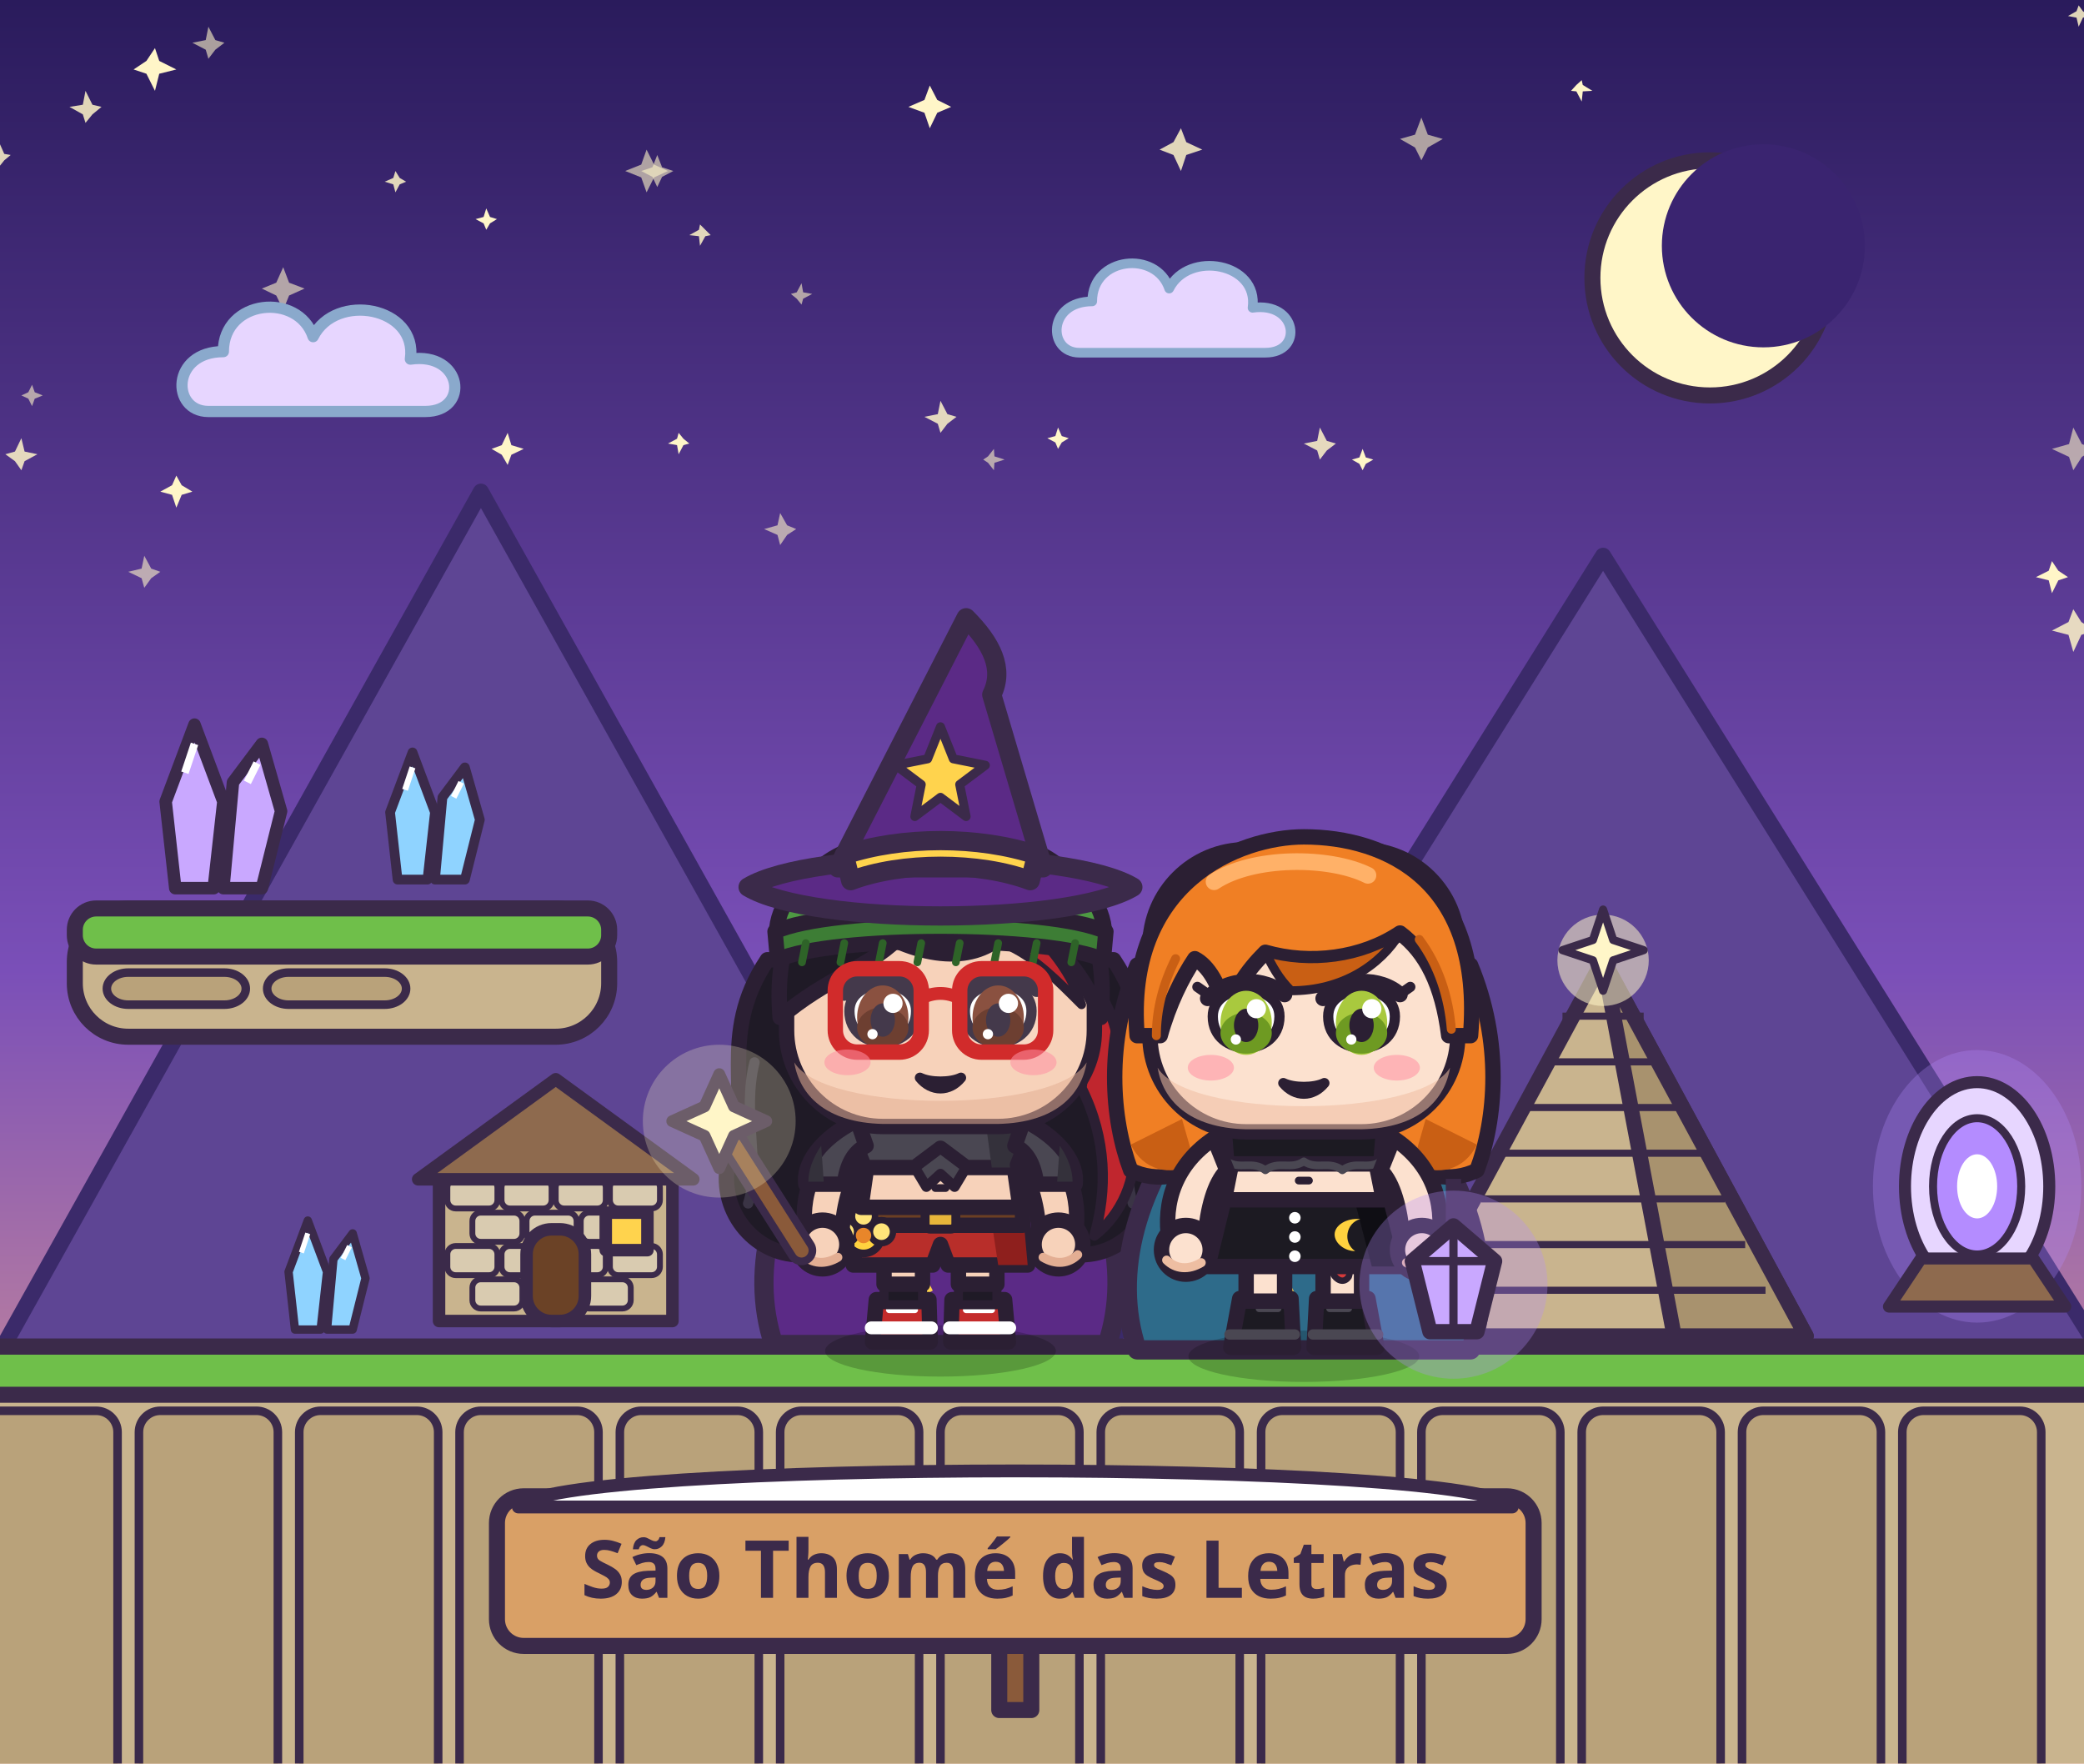
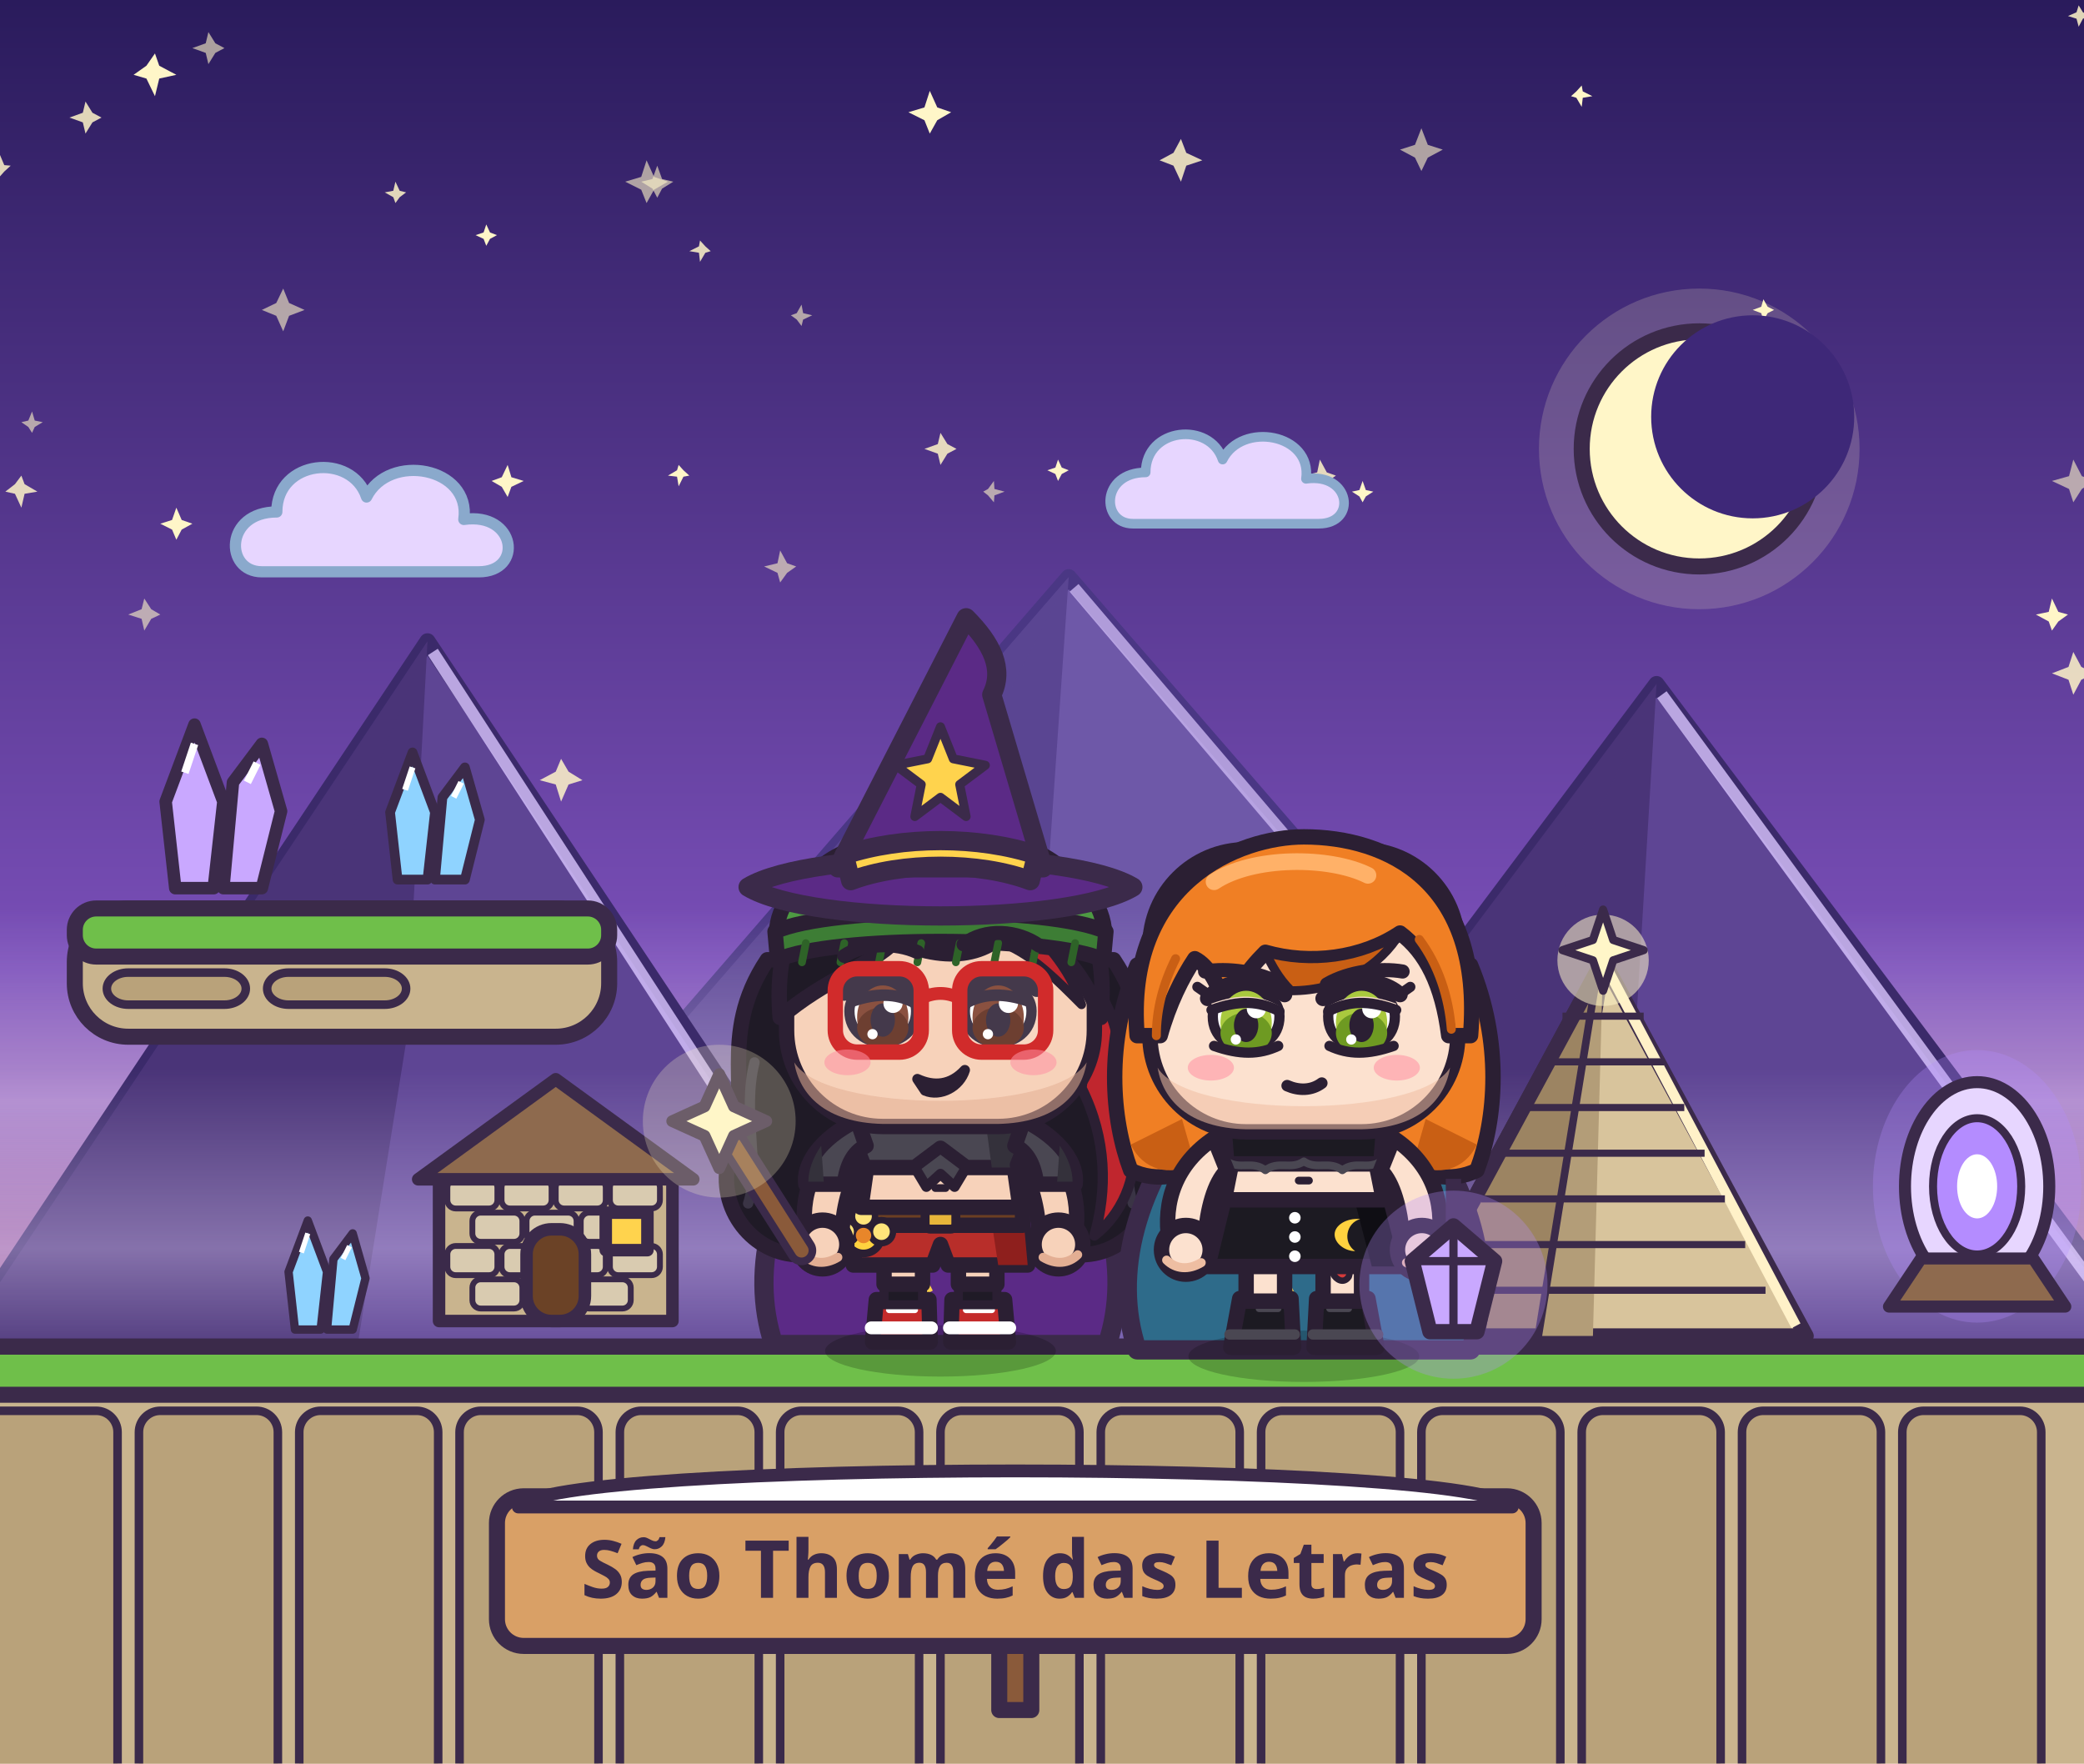
<svg xmlns="http://www.w3.org/2000/svg" viewBox="0 0 390 330" width="100%" height="100%" preserveAspectRatio="xMidYMax slice">
  <defs>
    <linearGradient id="ceust" x1="0" y1="0" x2="0" y2="1">
      <stop offset="0" stop-color="#2A1B5C" />
      <stop offset=".55" stop-color="#7A4FB8" />
      <stop offset="1" stop-color="#F2A98A" />
    </linearGradient>
+     <linearGradient id="nevoa" x1="0" y1="0" x2="0" y2="1">
+       <stop offset="0" stop-color="#E7D6FF" stop-opacity="0" />
+       <stop offset=".6" stop-color="#E7D6FF" stop-opacity=".38" />
+       <stop offset="1" stop-color="#E7D6FF" stop-opacity="0" />
+     </linearGradient>
  </defs>
  <rect width="390" height="330" fill="url(#ceust)" />
-   <path d="M176 75 L177.3 77.5 L179 78 L177.3 79.3 L176 81 L175.5 79.3 L173 78 L175.5 77.5 Z" fill="#FFF6C8" opacity="0.85" />
-   <path d="M198 80 L198.7 81.6 L200 82 L198.7 82.8 L198 84 L197.5 82.8 L196 82 L197.5 81.6 Z" fill="#FFF6C8" opacity="1" />
-   <path d="M186 84 L186.1 85.4 L188 86 L186.1 86.6 L186 88 L184.9 86.6 L184 86 L184.9 85.4 Z" fill="#FFF6C8" opacity="0.6" />
-   <path d="M174 16 L175.4 18.7 L178 20 L175.4 21.1 L174 24 L173.0 21.1 L170 20 L173.0 18.7 Z" fill="#FFF6C8" opacity="1" />
-   <path d="M247 80 L248.3 82.5 L250 83 L248.3 84.3 L247 86 L246.5 84.3 L244 83 L246.5 82.5 Z" fill="#FFF6C8" opacity="0.85" />
-   <path d="M255 84 L255.6 85.6 L257 86 L255.6 86.8 L255 88 L254.4 86.8 L253 86 L254.4 85.6 Z" fill="#FFF6C8" opacity="1" />
-   <path d="M6 72 L6.5 73.4 L8 74 L6.5 74.6 L6 76 L5.3 74.6 L4 74 L5.3 73.4 Z" fill="#FFF6C8" opacity="0.6" />
-   <path d="M74 32 L74.8 33.3 L76 34 L74.8 34.5 L74 36 L73.6 34.5 L72 34 L73.6 33.3 Z" fill="#FFF6C8" opacity="0.85" />
-   <path d="M127 81 L127.9 82.1 L129 83 L127.9 83.3 L127 85 L126.7 83.3 L125 83 L126.7 82.1 Z" fill="#FFF6C8" opacity="1" />
-   <path d="M91 39 L91.7 40.6 L93 41 L91.7 41.8 L91 43 L90.5 41.8 L89 41 L90.5 40.6 Z" fill="#FFF6C8" opacity="1" />
-   <path d="M33 89 L34.0 90.8 L36 92 L34.0 92.6 L33 95 L32.2 92.6 L30 92 L32.2 90.8 Z" fill="#FFF6C8" opacity="1" />
-   <path d="M388 114 L389.5 116.4 L392 118 L389.5 118.8 L388 122 L387.1 118.8 L384 118 L387.1 116.4 Z" fill="#FFF6C8" opacity="0.85" />
-   <path d="M123 29 L123.9 31.3 L126 32 L123.9 33.1 L123 35 L122.1 33.1 L120 32 L122.1 31.3 Z" fill="#FFF6C8" opacity="0.6" />
-   <path d="M27 104 L28.3 106.4 L30 107 L28.3 108.2 L27 110 L26.5 108.2 L24 107 L26.5 106.4 Z" fill="#FFF6C8" opacity="0.6" />
-   <path d="M330 52 L330.8 53.5 L332 54 L330.8 54.7 L330 56 L329.6 54.7 L328 54 L329.6 53.5 Z" fill="#FFF6C8" opacity="1" />
-   <path d="M0 27 L0.8 28.8 L2 29 L0.8 30.0 L0 31 L-0.4 30.0 L-2 29 L-0.4 28.8 Z" fill="#FFF6C8" opacity="0.85" />
-   <path d="M146 96 L147.3 98.3 L149 99 L147.3 100.1 L146 102 L145.5 100.1 L143 99 L145.5 98.3 Z" fill="#FFF6C8" opacity="0.6" />
-   <path d="M221 24 L222.0 26.6 L225 28 L222.0 29.0 L221 32 L219.6 29.0 L217 28 L219.6 26.6 Z" fill="#FFF6C8" opacity="0.85" />
-   <path d="M131 42 L132.0 43.0 L133 44 L132.0 44.2 L131 46 L130.8 44.2 L129 44 L130.8 43.0 Z" fill="#FFF6C8" opacity="0.85" />
-   <path d="M296 15 L296.2 15.9 L298 17 L296.2 17.1 L296 19 L295.0 17.1 L294 17 L295.0 15.9 Z" fill="#FFF6C8" opacity="1" />
-   <path d="M39 5 L40.3 7.5 L42 8 L40.3 9.3 L39 11 L38.5 9.3 L36 8 L38.5 7.5 Z" fill="#FFF6C8" opacity="0.6" />
-   <path d="M266 22 L267.2 25.2 L270 26 L267.2 27.6 L266 30 L264.8 27.6 L262 26 L264.8 25.2 Z" fill="#FFF6C8" opacity="0.6" />
-   <path d="M384 105 L385.2 106.8 L387 108 L385.2 108.6 L384 111 L383.4 108.6 L381 108 L383.4 106.8 Z" fill="#FFF6C8" opacity="1" />
-   <path d="M150 53 L150.3 54.7 L152 55 L150.3 55.9 L150 57 L149.1 55.9 L148 55 L149.1 54.7 Z" fill="#FFF6C8" opacity="0.6" />
-   <path d="M105 132 L106.4 134.7 L109 136 L106.4 137.1 L105 140 L104.0 137.1 L101 136 L104.0 134.7 Z" fill="#FFF6C8" opacity="0.85" />
-   <path d="M389 1 L389.8 2.1 L391 3 L389.8 3.3 L389 5 L388.6 3.3 L387 3 L388.6 2.1 Z" fill="#FFF6C8" opacity="0.85" />
-   <path d="M388 80 L389.6 83.1 L392 84 L389.6 85.5 L388 88 L387.2 85.5 L384 84 L387.2 83.1 Z" fill="#FFF6C8" opacity="0.6" />
-   <path d="M16 17 L17.3 19.6 L19 20 L17.3 21.4 L16 23 L15.5 21.4 L13 20 L15.5 19.6 Z" fill="#FFF6C8" opacity="0.85" />
-   <path d="M4 82 L4.6 84.5 L7 85 L4.6 86.3 L4 88 L2.8 86.3 L1 85 L2.8 84.5 Z" fill="#FFF6C8" opacity="0.85" />
-   <path d="M29 9 L29.8 11.4 L33 13 L29.8 13.8 L29 17 L27.4 13.8 L25 13 L27.4 11.4 Z" fill="#FFF6C8" opacity="1" />
-   <path d="M95 81 L95.7 83.3 L98 84 L95.7 85.1 L95 87 L93.9 85.1 L92 84 L93.9 83.3 Z" fill="#FFF6C8" opacity="1" />
-   <path d="M177 131 L177.7 133.4 L180 134 L177.7 135.2 L177 137 L175.9 135.2 L174 134 L175.9 133.4 Z" fill="#FFF6C8" opacity="1" />
-   <path d="M53 50 L54.1 52.9 L57 54 L54.1 55.3 L53 58 L51.7 55.3 L49 54 L51.7 52.9 Z" fill="#FFF6C8" opacity="0.6" />
-   <path d="M121 28 L122.4 30.8 L125 32 L122.4 33.2 L121 36 L120.0 33.2 L117 32 L120.0 30.8 Z" fill="#FFF6C8" opacity="0.6" />
-   <circle cx="320" cy="52" r="22" fill="#FFF6C8" stroke="#3b2a4a" stroke-width="3" />
-   <circle cx="330" cy="46" r="19" fill="#3A2470" stroke="none" />
-   <path d="M-5.0 262 L90 92 L185.0 262 Z" fill="#5E4594" stroke="#3B2A6A" stroke-width="3" stroke-linejoin="round" />
-   <path d="M200.0 264 L300 104 L400.0 264 Z" fill="#5E4594" stroke="#3B2A6A" stroke-width="3" stroke-linejoin="round" />
-   <path transform="translate(60 70) scale(0.7)" d="M-30 10 C-40 10 -40 -6 -26 -6 C-26 -20 -6 -22 -2 -10 C4 -22 26 -18 24 -4 C38 -6 40 10 28 10 Z" fill="#E7D6FF" stroke="#8aa9cc" stroke-width="3" stroke-linejoin="round" />
-   <path transform="translate(220 60) scale(0.6)" d="M-30 10 C-40 10 -40 -6 -26 -6 C-26 -20 -6 -22 -2 -10 C4 -22 26 -18 24 -4 C38 -6 40 10 28 10 Z" fill="#E7D6FF" stroke="#8aa9cc" stroke-width="3" stroke-linejoin="round" />
+   <path d="M176 81 L177.3 83.1 L179 84 L177.3 84.9 L176 87 L175.5 84.9 L173 84 L175.5 83.1 Z" fill="#FFF6C8" opacity="0.85" />
+   <path d="M198 86 L198.7 87.5 L200 88 L198.7 88.7 L198 90 L197.5 88.7 L196 88 L197.5 87.5 Z" fill="#FFF6C8" opacity="1" />
+   <path d="M186 90 L186.1 91.5 L188 92 L186.1 92.7 L186 94 L184.9 92.7 L184 92 L184.9 91.5 Z" fill="#FFF6C8" opacity="0.6" />
+   <path d="M174 17 L175.4 20.1 L178 21 L175.4 22.5 L174 25 L173.0 22.5 L170 21 L173.0 20.1 Z" fill="#FFF6C8" opacity="1" />
+   <path d="M247 86 L248.3 88.4 L250 89 L248.3 90.2 L247 92 L246.5 90.2 L244 89 L246.5 88.4 Z" fill="#FFF6C8" opacity="0.85" />
+   <path d="M255 90 L255.6 91.7 L257 92 L255.6 92.9 L255 94 L254.4 92.9 L253 92 L254.4 91.7 Z" fill="#FFF6C8" opacity="1" />
+   <path d="M6 77 L6.5 78.7 L8 79 L6.5 79.9 L6 81 L5.3 79.9 L4 79 L5.3 78.7 Z" fill="#FFF6C8" opacity="0.6" />
+   <path d="M74 34 L74.8 35.7 L76 36 L74.8 36.9 L74 38 L73.6 36.9 L72 36 L73.6 35.7 Z" fill="#FFF6C8" opacity="0.85" />
+   <path d="M127 87 L127.9 88.0 L129 89 L127.9 89.2 L127 91 L126.7 89.2 L125 89 L126.7 88.0 Z" fill="#FFF6C8" opacity="1" />
+   <path d="M91 42 L91.7 43.5 L93 44 L91.7 44.7 L91 46 L90.5 44.7 L89 44 L90.5 43.5 Z" fill="#FFF6C8" opacity="1" />
+   <path d="M33 95 L34.0 97.3 L36 98 L34.0 99.1 L33 101 L32.2 99.1 L30 98 L32.2 97.3 Z" fill="#FFF6C8" opacity="1" />
+   <path d="M388 122 L389.5 124.8 L392 126 L389.5 127.2 L388 130 L387.1 127.2 L384 126 L387.1 124.8 Z" fill="#FFF6C8" opacity="0.85" />
+   <path d="M123 31 L123.9 33.5 L126 34 L123.9 35.3 L123 37 L122.1 35.3 L120 34 L122.1 33.5 Z" fill="#FFF6C8" opacity="0.6" />
+   <path d="M27 112 L28.3 114.0 L30 115 L28.3 115.8 L27 118 L26.5 115.8 L24 115 L26.5 114.0 Z" fill="#FFF6C8" opacity="0.6" />
+   <path d="M330 56 L330.8 57.4 L332 58 L330.8 58.6 L330 60 L329.6 58.6 L328 58 L329.6 57.4 Z" fill="#FFF6C8" opacity="1" />
+   <path d="M0 29 L0.8 30.9 L2 31 L0.8 32.1 L0 33 L-0.4 32.1 L-2 31 L-0.4 30.9 Z" fill="#FFF6C8" opacity="0.85" />
+   <path d="M146 103 L147.3 105.4 L149 106 L147.3 107.2 L146 109 L145.5 107.2 L143 106 L145.5 105.4 Z" fill="#FFF6C8" opacity="0.6" />
+   <path d="M221 26 L222.0 28.6 L225 30 L222.0 31.0 L221 34 L219.6 31.0 L217 30 L219.6 28.6 Z" fill="#FFF6C8" opacity="0.85" />
+   <path d="M131 45 L132.0 46.1 L133 47 L132.0 47.3 L131 49 L130.8 47.3 L129 47 L130.8 46.1 Z" fill="#FFF6C8" opacity="0.85" />
+   <path d="M296 16 L296.2 17.1 L298 18 L296.2 18.3 L296 20 L295.0 18.3 L294 18 L295.0 17.1 Z" fill="#FFF6C8" opacity="1" />
+   <path d="M39 6 L40.3 8.1 L42 9 L40.3 9.9 L39 12 L38.5 9.9 L36 9 L38.5 8.1 Z" fill="#FFF6C8" opacity="0.6" />
+   <path d="M266 24 L267.2 27.1 L270 28 L267.2 29.5 L266 32 L264.8 29.5 L262 28 L264.8 27.1 Z" fill="#FFF6C8" opacity="0.6" />
+   <path d="M384 112 L385.2 114.5 L387 115 L385.2 116.3 L384 118 L383.4 116.3 L381 115 L383.4 114.5 Z" fill="#FFF6C8" opacity="1" />
+   <path d="M150 57 L150.3 58.6 L152 59 L150.3 59.8 L150 61 L149.1 59.8 L148 59 L149.1 58.6 Z" fill="#FFF6C8" opacity="0.6" />
+   <path d="M105 142 L106.4 144.4 L109 146 L106.4 146.8 L105 150 L104.0 146.8 L101 146 L104.0 144.4 Z" fill="#FFF6C8" opacity="0.85" />
+   <path d="M389 1 L389.8 2.3 L391 3 L389.8 3.5 L389 5 L388.6 3.5 L387 3 L388.6 2.3 Z" fill="#FFF6C8" opacity="0.85" />
+   <path d="M388 86 L389.6 89.1 L392 90 L389.6 91.5 L388 94 L387.2 91.5 L384 90 L387.2 89.1 Z" fill="#FFF6C8" opacity="0.6" />
+   <path d="M16 19 L17.3 21.1 L19 22 L17.3 22.9 L16 25 L15.5 22.9 L13 22 L15.5 21.1 Z" fill="#FFF6C8" opacity="0.85" />
+   <path d="M4 89 L4.6 90.6 L7 92 L4.6 92.4 L4 95 L2.8 92.4 L1 92 L2.8 90.6 Z" fill="#FFF6C8" opacity="0.85" />
+   <path d="M29 10 L29.8 12.3 L33 14 L29.8 14.7 L29 18 L27.4 14.7 L25 14 L27.4 12.3 Z" fill="#FFF6C8" opacity="1" />
+   <path d="M95 87 L95.7 89.3 L98 90 L95.7 91.1 L95 93 L93.9 91.1 L92 90 L93.9 89.3 Z" fill="#FFF6C8" opacity="1" />
+   <path d="M177 141 L177.7 143.0 L180 144 L177.7 144.8 L177 147 L175.9 144.8 L174 144 L175.9 143.0 Z" fill="#FFF6C8" opacity="1" />
+   <path d="M53 54 L54.1 56.7 L57 58 L54.1 59.1 L53 62 L51.7 59.1 L49 58 L51.7 56.7 Z" fill="#FFF6C8" opacity="0.6" />
+   <path d="M121 30 L122.4 33.1 L125 34 L122.4 35.5 L121 38 L120.0 35.5 L117 34 L120.0 33.1 Z" fill="#FFF6C8" opacity="0.6" />
+   <circle cx="318" cy="84" r="30" fill="#FFF6C8" opacity=".18" stroke="none" />
+   <circle cx="318" cy="84" r="22" fill="#FFF6C8" stroke="#3b2a4a" stroke-width="3" />
+   <circle cx="328" cy="78" r="19" fill="#3E2878" stroke="none" />
+   <path d="M70.0 258 L200 108 L330.0 258 Z" fill="#6E58A8" stroke="#4A3784" stroke-width="3" stroke-linejoin="round" />
+   <path d="M200 108 L70.0 258 L179.2 258 L194.8 183.0 Z" fill="#5A4592" stroke="none" />
+   <path d="M200 108 L70.0 258 L122.0 258 Z" fill="#5A4592" stroke="none" opacity=".6" />
+   <path d="M201 110 L327.0 258" fill="none" stroke="#C9B5F0" stroke-width="2.2" opacity=".8" />
+   <rect x="0" y="170" width="390" height="60" fill="url(#nevoa)" />
+   <path d="M-20.0 270 L80 120 L180.0 270 Z" fill="#5E4594" stroke="#3B2A6A" stroke-width="3" stroke-linejoin="round" />
+   <path d="M80 120 L-20.0 270 L64.0 270 L76.0 195.0 Z" fill="#4A3478" stroke="none" />
+   <path d="M80 120 L-20.0 270 L20.0 270 Z" fill="#4A3478" stroke="none" opacity=".6" />
+   <path d="M81 122 L177.0 270" fill="none" stroke="#D9C6FF" stroke-width="2.2" opacity=".8" />
+   <path d="M205.0 268 L310 128 L415.0 268 Z" fill="#5E4594" stroke="#3B2A6A" stroke-width="3" stroke-linejoin="round" />
+   <path d="M310 128 L205.0 268 L293.2 268 L305.8 198.0 Z" fill="#4A3478" stroke="none" />
+   <path d="M310 128 L205.0 268 L247.0 268 Z" fill="#4A3478" stroke="none" opacity=".6" />
+   <path d="M311 130 L412.0 268" fill="none" stroke="#D9C6FF" stroke-width="2.2" opacity=".8" />
+   <path transform="translate(70 100) scale(0.7)" d="M-30 10 C-40 10 -40 -6 -26 -6 C-26 -20 -6 -22 -2 -10 C4 -22 26 -18 24 -4 C38 -6 40 10 28 10 Z" fill="#E7D6FF" stroke="#8aa9cc" stroke-width="3" stroke-linejoin="round" />
+   <path transform="translate(230 92) scale(0.6)" d="M-30 10 C-40 10 -40 -6 -26 -6 C-26 -20 -6 -22 -2 -10 C4 -22 26 -18 24 -4 C38 -6 40 10 28 10 Z" fill="#E7D6FF" stroke="#8aa9cc" stroke-width="3" stroke-linejoin="round" />
+   <rect x="0" y="200" width="390" height="56" fill="url(#nevoa)" />
  <rect x="-10" y="252" width="410" height="90" rx="10" fill="#C9B48E" stroke="#3b2a4a" stroke-width="3" />
  <rect x="-4" y="264" width="26" height="72" rx="4" fill="#B9A27A" stroke="#3b2a4a" stroke-width="1.6" />
  <rect x="26" y="264" width="26" height="72" rx="4" fill="#B9A27A" stroke="#3b2a4a" stroke-width="1.6" />
  <rect x="56" y="264" width="26" height="72" rx="4" fill="#B9A27A" stroke="#3b2a4a" stroke-width="1.6" />
  <rect x="86" y="264" width="26" height="72" rx="4" fill="#B9A27A" stroke="#3b2a4a" stroke-width="1.6" />
  <rect x="116" y="264" width="26" height="72" rx="4" fill="#B9A27A" stroke="#3b2a4a" stroke-width="1.6" />
  <rect x="146" y="264" width="26" height="72" rx="4" fill="#B9A27A" stroke="#3b2a4a" stroke-width="1.6" />
  <rect x="176" y="264" width="26" height="72" rx="4" fill="#B9A27A" stroke="#3b2a4a" stroke-width="1.6" />
  <rect x="206" y="264" width="26" height="72" rx="4" fill="#B9A27A" stroke="#3b2a4a" stroke-width="1.6" />
  <rect x="236" y="264" width="26" height="72" rx="4" fill="#B9A27A" stroke="#3b2a4a" stroke-width="1.6" />
  <rect x="266" y="264" width="26" height="72" rx="4" fill="#B9A27A" stroke="#3b2a4a" stroke-width="1.6" />
  <rect x="296" y="264" width="26" height="72" rx="4" fill="#B9A27A" stroke="#3b2a4a" stroke-width="1.6" />
  <rect x="326" y="264" width="26" height="72" rx="4" fill="#B9A27A" stroke="#3b2a4a" stroke-width="1.6" />
  <rect x="356" y="264" width="26" height="72" rx="4" fill="#B9A27A" stroke="#3b2a4a" stroke-width="1.6" />
  <rect x="-10" y="252" width="410" height="9" rx="4" fill="#6FBF4A" stroke="#3b2a4a" stroke-width="3" />
  <rect x="14" y="170" width="100" height="24" rx="10" fill="#C9B48E" stroke="#3b2a4a" stroke-width="3" />
  <rect x="20" y="182" width="26" height="6" rx="4" fill="#B9A27A" stroke="#3b2a4a" stroke-width="1.6" />
  <rect x="50" y="182" width="26" height="6" rx="4" fill="#B9A27A" stroke="#3b2a4a" stroke-width="1.6" />
  <rect x="14" y="170" width="100" height="9" rx="4" fill="#6FBF4A" stroke="#3b2a4a" stroke-width="3" />
  <g transform="translate(40 150) scale(0.9)" stroke="#3b2a4a" stroke-width="2.6" stroke-linejoin="round">
    <path d="M-8 18 L-10 0 L-4 -16 L2 0 L0 18 Z" fill="#C9A8FF" />
    <path d="M2 18 L4 -4 L10 -12 L14 2 L10 18 Z" fill="#C9A8FF" />
    <path d="M-6 -6 L-4 -12 M7 -4 L9 -8" stroke="#fff" stroke-width="1.6" />
  </g>
  <g transform="translate(80 152) scale(0.7)" stroke="#3b2a4a" stroke-width="2.6" stroke-linejoin="round">
    <path d="M-8 18 L-10 0 L-4 -16 L2 0 L0 18 Z" fill="#8FD3FF" />
    <path d="M2 18 L4 -4 L10 -12 L14 2 L10 18 Z" fill="#8FD3FF" />
    <path d="M-6 -6 L-4 -12 M7 -4 L9 -8" stroke="#fff" stroke-width="1.6" />
  </g>
  <g transform="translate(300 212) scale(0.95)" stroke="#3b2a4a" stroke-width="3" stroke-linejoin="round">
-     <path d="M-40 40 L0 -34 L40 40 Z" fill="#C9B48E" />
-     <path d="M0 -34 L40 40 L14 40 Z" fill="#A8926E" />
+     <path d="M-40 40 L0 -34 L40 40 Z" fill="#D8C49C" />
+     <path d="M0 -34 L-40 40 L-12 40 Z" fill="#9C8462" />
+     <path d="M0 -34 L-12 40 L-2 40 Z" fill="#B39D78" stroke="none" />
+     <path d="M1 -32 L38 38" fill="none" stroke="#FFF1C8" stroke-width="2" />
    <path d="M-32 31 L32 31" fill="none" stroke-width="1.4" />
    <path d="M-28 22 L28 22" fill="none" stroke-width="1.4" />
    <path d="M-24 13 L24 13" fill="none" stroke-width="1.4" />
    <path d="M-20 4 L20 4" fill="none" stroke-width="1.4" />
    <path d="M-16 -5 L16 -5" fill="none" stroke-width="1.4" />
    <path d="M-12 -14 L12 -14" fill="none" stroke-width="1.4" />
    <path d="M-8 -23 L8 -23" fill="none" stroke-width="1.4" />
    <circle cx="0" cy="-34" r="9" fill="#FFF6C8" opacity=".55" stroke="none" />
    <path d="M0 -44 L2 -38 L8 -36 L2 -34 L0 -28 L-2 -34 L-8 -36 L-2 -38 Z" fill="#FFF6C8" stroke-width="1.6" />
  </g>
  <g transform="translate(104 216) scale(0.78)" stroke="#3b2a4a" stroke-width="3" stroke-linejoin="round">
    <rect x="-28" y="4" width="56" height="36" fill="#C9B48E" />
    <rect x="-26" y="6" width="12" height="7" rx="2" fill="#D9CBB0" stroke-width="1.4" />
    <rect x="-13" y="6" width="12" height="7" rx="2" fill="#D9CBB0" stroke-width="1.4" />
    <rect x="0" y="6" width="12" height="7" rx="2" fill="#D9CBB0" stroke-width="1.4" />
    <rect x="13" y="6" width="12" height="7" rx="2" fill="#D9CBB0" stroke-width="1.4" />
    <rect x="-20" y="14" width="12" height="7" rx="2" fill="#D9CBB0" stroke-width="1.4" />
    <rect x="-7" y="14" width="12" height="7" rx="2" fill="#D9CBB0" stroke-width="1.4" />
    <rect x="6" y="14" width="12" height="7" rx="2" fill="#D9CBB0" stroke-width="1.4" />
    <rect x="-26" y="22" width="12" height="7" rx="2" fill="#D9CBB0" stroke-width="1.4" />
    <rect x="-13" y="22" width="12" height="7" rx="2" fill="#D9CBB0" stroke-width="1.4" />
    <rect x="0" y="22" width="12" height="7" rx="2" fill="#D9CBB0" stroke-width="1.4" />
    <rect x="13" y="22" width="12" height="7" rx="2" fill="#D9CBB0" stroke-width="1.4" />
    <rect x="-20" y="30" width="12" height="7" rx="2" fill="#D9CBB0" stroke-width="1.4" />
    <rect x="-7" y="30" width="12" height="7" rx="2" fill="#D9CBB0" stroke-width="1.4" />
    <rect x="6" y="30" width="12" height="7" rx="2" fill="#D9CBB0" stroke-width="1.4" />
    <path d="M-33 6 L0 -18 L33 6 Z" fill="#8E6A4E" />
    <path d="M-33 6 L0 -18 L33 6 C20 2 -20 2 -33 6 Z" fill="#fff" stroke-width="2.4" opacity="0" />
    <rect x="-7" y="18" width="14" height="22" rx="6" fill="#6B4226" />
    <rect x="12" y="14" width="10" height="9" fill="#FFD34D" />
  </g>
  <g transform="translate(370 222) scale(0.75)" stroke="#3b2a4a" stroke-width="3" stroke-linejoin="round">
    <ellipse cx="0" cy="0" rx="26" ry="34" fill="#B48CFF" opacity=".28" stroke="none" />
    <ellipse cx="0" cy="0" rx="18" ry="26" fill="#E7D6FF" />
    <ellipse cx="0" cy="0" rx="11" ry="17" fill="#B48CFF" stroke-width="2" />
    <ellipse cx="0" cy="0" rx="5" ry="8" fill="#fff" stroke="none" />
    <path d="M-22 30 L-14 18 L14 18 L22 30 Z" fill="#8E6A4E" />
  </g>
  <g transform="translate(176 182) scale(1.2)" stroke="#3b2a4a" stroke-width="3" stroke-linejoin="round">
    <path d="M-16 20 C-26 32 -30 46 -26 58 L26 58 C30 46 26 32 16 20 Z" fill="#5B2A86" />
    <path d="M-6 50 L-4 46 L-2 50 M8 44 L10 40 L12 44" fill="none" stroke="#FFD34D" stroke-width="1.8" />
  </g>
  <g transform="translate(176 182) scale(1.2)" stroke="#2B1F33" stroke-width="2.4" stroke-linejoin="round" stroke-linecap="round">
    <ellipse cx="0" cy="59" rx="18" ry="4" fill="#000" opacity=".2" stroke="none" />
    <path d="M-27 -2 C-35 10 -29 19 -33 29 C-35 37 -29 44 -22 44 C-18 41 -15 38 -14 34 L14 34 C15 38 18 41 22 44 C29 44 35 37 33 29 C29 19 35 10 27 -2 Z" fill="#1F1A26" />
    <path d="M-29 14 C-31 22 -28 30 -30 36 M29 14 C31 22 28 30 30 36" fill="none" stroke="#3A3445" stroke-width="1.6" />
    <path d="M24 2 C30 10 27 18 30 26 C31 32 28 38 24 41 C26 34 26 26 22 18 Z" fill="#C0262E" stroke-width="1.6" />
    <path d="M-10 51 L-10.6 57.6 L-1.6 57.6 L-1.8 51 Z M1.8 51 L1.6 57.6 L10.6 57.6 L10 51 Z" fill="#C42B2B" />
    <path d="M-10.8 55.4 L-1.4 55.4 M1.4 55.4 L10.8 55.4" stroke="#fff" stroke-width="2" />
    <path d="M-8 52.6 L-4 52.6 M4 52.6 L8 52.6" stroke="#fff" stroke-width="1" />
    <rect x="-8.8" y="48.4" width="6" height="3.4" fill="#1F1A26" stroke-width="1.4" />
    <rect x="2.8" y="48.4" width="6" height="3.4" fill="#1F1A26" stroke-width="1.4" />
    <path d="M-8.8 44 L-2.8 44 L-2.8 48.6 L-8.8 48.6 Z M2.8 44 L8.8 44 L8.8 48.6 L2.8 48.6 Z" fill="#F7D2BA" />
    <path d="M-12.6 37 L12.6 37 L13.6 45.6 L1.2 45.6 L0 42.4 L-1.2 45.6 L-13.6 45.6 Z" fill="#B82E2A" />
    <path d="M8 39 L13 39 L13.6 45.6 L9 45.6 Z" fill="#8E1F1D" stroke="none" />
    <path d="M-12.8 36.4 L12.8 36.4 L12.8 39.4 L-12.8 39.4 Z" fill="#6B3F23" />
    <rect x="-2.4" y="35.8" width="4.8" height="4.2" rx=".8" fill="#E7B53A" stroke-width="1.4" />
    <g transform="translate(-12 41)">
      <circle r="2.8" fill="#FFD23F" stroke-width="1.2" />
      <circle cx="0" cy="-3" r="1.8" fill="#FFE47A" stroke-width="1" />
      <circle cx="2.8" cy="-.6" r="1.8" fill="#FFE47A" stroke-width="1" />
      <circle cx="-2.8" cy="-.6" r="1.8" fill="#FFE47A" stroke-width="1" />
      <circle r="1.2" fill="#E8862A" stroke="none" />
    </g>
    <path d="M-11.4 29.6 L11.4 29.6 L12.4 36.6 L-12.4 36.6 Z" fill="#F7D2BA" />
    <path d="M-.8 33.6 L.8 33.6" stroke-width="1.2" />
    <path d="M-13.4 22.4 L13.4 22.4 L12.4 30.4 L4 30.4 L0 27.4 L-4 30.4 L-12.4 30.4 Z" fill="#4A4752" />
    <path d="M-4 30.4 L0 27.4 L4 30.4 L2.2 33.4 L0 31.4 L-2.2 33.4 Z" fill="#4A4752" stroke-width="1.6" />
    <path d="M7 23 L13 23 L12.4 30.4 L8 30.4 Z" fill="#34313B" stroke="none" />
    <path d="M-14 25 C-20 29 -22 35 -21 41 L-15.4 40.4 C-15 36 -14 32 -12 30 Z" fill="#F7D2BA" />
    <path d="M-13 23 C-19 26 -21.4 30 -21 33 L-15 33 C-14.6 30 -13.6 28 -11.6 27 Z" fill="#4A4752" />
    <path d="M-18.6 27 C-20 29 -20.6 31 -20.6 32.6 L-18.2 32.6 Z" fill="#34313B" stroke="none" />
    <circle cx="-18.4" cy="42.4" r="3.8" fill="#F7D2BA" />
    <path d="M-16 44.4 C-18 45.6 -20 45.4 -21.4 44" fill="none" stroke="#E3AE93" stroke-width="1.4" />
    <path d="M14 25 C20 29 22 35 21 41 L15.4 40.4 C15 36 14 32 12 30 Z" fill="#F7D2BA" />
    <path d="M13 23 C19 26 21.4 30 21 33 L15 33 C14.6 30 13.6 28 11.6 27 Z" fill="#4A4752" />
    <path d="M18.6 27 C20 29 20.6 31 20.6 32.6 L18.2 32.6 Z" fill="#34313B" stroke="none" />
    <circle cx="18.4" cy="42.4" r="3.8" fill="#F7D2BA" />
    <path d="M16 44.4 C18 45.6 20 45.4 21.4 44" fill="none" stroke="#E3AE93" stroke-width="1.4" />
    <rect x="-24" y="-20" width="48" height="44" rx="15" fill="#F7D2BA" />
    <path d="M-22.8 14 C-18 22 18 22 22.8 14 C22 19 18 23.4 9 23.6 L-9 23.6 C-18 23.4 -22 19 -22.8 14 Z" fill="#E3AE93" stroke="none" opacity=".55" />
    <path d="M-25 7 C-27 -16 -9 -23 2 -21 C14 -21 27 -13 25 7 C22 -1 17 -5 12 -9 C9 -3 2 -1 -7 -5 C-11 -1 -18 1 -25 7 Z" fill="#1F1A26" />
    <path d="M12 -9 C16 -5 20 -1 22 5 C18 1 15 -2 11 -4 Z" fill="#C0262E" stroke-width="1.4" />
    <path d="M-14 -10 C-10 -12 -4 -12 0 -11" fill="none" stroke="#4A4455" stroke-width="1.8" />
    <path d="M-25.6 -6 C-25 -25 25 -25 25.6 -6 C17 -9.6 -17 -9.6 -25.6 -6 Z" fill="#4E9A43" />
    <path d="M-25.8 -6.4 C-17 -10.4 17 -10.4 25.8 -6.4 L25.4 -2 C17 -5.8 -17 -5.8 -25.4 -2 Z" fill="#3D7D35" />
    <path d="M-21 -4.6 L-21.6 -1.6" fill="none" stroke="#2E6328" stroke-width="1.2" />
    <path d="M-15 -4.6 L-15.6 -1.6" fill="none" stroke="#2E6328" stroke-width="1.2" />
    <path d="M-9 -4.6 L-9.6 -1.6" fill="none" stroke="#2E6328" stroke-width="1.2" />
    <path d="M-3 -4.6 L-3.6 -1.6" fill="none" stroke="#2E6328" stroke-width="1.2" />
    <path d="M3 -4.6 L2.4 -1.6" fill="none" stroke="#2E6328" stroke-width="1.2" />
    <path d="M9 -4.6 L8.4 -1.6" fill="none" stroke="#2E6328" stroke-width="1.2" />
    <path d="M15 -4.6 L14.4 -1.6" fill="none" stroke="#2E6328" stroke-width="1.2" />
    <path d="M21 -4.6 L20.4 -1.6" fill="none" stroke="#2E6328" stroke-width="1.2" />
    <path d="M-14 -20 C-6 -23 6 -23 14 -20" fill="none" stroke="#7CC36E" stroke-width="2.2" />
    <path d="M-14.2 6 C-14.2 0.5 -3.8 0.5 -3.8 6 C-3.8 12.5 -14.2 12.5 -14.2 6 Z" fill="#fff" stroke-width="1.6" />
    <ellipse cx="-9" cy="7" rx="4" ry="5" fill="#7A3A26" stroke="none" />
    <ellipse cx="-9" cy="8.6" rx="4" ry="3.2" fill="#5A2516" stroke="none" />
    <ellipse cx="-9" cy="7.4" rx="1.9" ry="2.6" fill="#2B1F33" stroke="none" />
    <circle cx="-7.4" cy="4.8" r="1.5" fill="#fff" stroke="none" />
    <circle cx="-10.6" cy="9.6" r=".8" fill="#fff" stroke="none" />
    <path d="M-15 3.2 C-12 -.2 -6 -.2 -3 2.6" fill="none" stroke-width="2.4" />
    <path d="M-14.6 2.8 L-16.6 1.4" fill="none" stroke-width="1.6" />
    <path d="M3.8 6 C3.8 0.5 14.2 0.5 14.2 6 C14.2 12.5 3.8 12.5 3.8 6 Z" fill="#fff" stroke-width="1.6" />
    <ellipse cx="9" cy="7" rx="4" ry="5" fill="#7A3A26" stroke="none" />
    <ellipse cx="9" cy="8.6" rx="4" ry="3.2" fill="#5A2516" stroke="none" />
    <ellipse cx="9" cy="7.4" rx="1.9" ry="2.6" fill="#2B1F33" stroke="none" />
    <circle cx="10.6" cy="4.8" r="1.5" fill="#fff" stroke="none" />
    <circle cx="7.4" cy="9.6" r=".8" fill="#fff" stroke="none" />
    <path d="M3 3.2 C6 -.2 12 -.2 15 2.6" fill="none" stroke-width="2.4" />
    <path d="M14.6 2.8 L16.6 1.4" fill="none" stroke-width="1.6" />
+     <path d="M-15 -2.6 C-12 -4.6 -7 -4.8 -3.6 -3.2" fill="none" stroke-width="2.2" />
+     <path d="M3.6 -4.4 C7 -7 12 -6.6 15.4 -4.2" fill="none" stroke-width="2.2" />
+     <path d="M-13.6 3.6 C-10 2.4 -7 2.4 -4.2 3.8 L-4.2 5 C-7 3.8 -10 3.8 -13.6 5 Z M4.2 3.8 C7 2.4 10 2.4 13.6 3.6 L13.6 5 C10 3.8 7 3.8 4.2 5 Z" fill="#F7D2BA" stroke="none" />
+     <path d="M-13.6 4.4 C-10 3.2 -7 3.2 -4.2 4.6 M4.2 4.6 C7 3.2 10 3.2 13.6 4.4" fill="none" stroke-width="1.8" />
+     <path d="M-3.6 16.6 C-1 17.8 1.6 17.6 3.8 15.2 C3 17.8 0 19.4 -2.4 18.4 Z" fill="#C8475A" stroke-width="1.6" />
    <rect x="-16.4" y="-.6" width="13.4" height="13" rx="3.4" fill="#fff" fill-opacity=".12" stroke="#D12B2B" stroke-width="2.4" />
    <rect x="3" y="-.6" width="13.4" height="13" rx="3.4" fill="#fff" fill-opacity=".12" stroke="#D12B2B" stroke-width="2.4" />
    <path d="M-3 4 C-1 3 1 3 3 4" fill="none" stroke="#D12B2B" stroke-width="2" />
    <ellipse cx="-14.5" cy="14" rx="3.6" ry="2" fill="#FF8FA3" opacity=".55" stroke="none" />
    <ellipse cx="14.5" cy="14" rx="3.6" ry="2" fill="#FF8FA3" opacity=".55" stroke="none" />
-     <path d="M-3.2 16.4 C-1.4 18.6 1.4 18.6 3.2 16.4 C1.6 17.2 -1.6 17.2 -3.2 16.4 Z" fill="#C8475A" stroke-width="1.6" />
  </g>
  <g transform="translate(176 178) scale(1.2)" stroke="#3b2a4a" stroke-width="3" stroke-linejoin="round">
    <path d="M-30 -10 C-20 -16 20 -16 30 -10 C20 -4 -20 -4 -30 -10 Z" fill="#5B2A86" />
    <path d="M-16 -13 L4 -52 C8 -48 10 -44 8 -40 L16 -13 Z" fill="#5B2A86" />
    <path d="M-15 -15 C-6 -18 6 -18 15 -15 L14 -11 C6 -14 -6 -14 -14 -11 Z" fill="#FFD34D" />
    <path d="M-2 -30 L0 -35 L2 -30 L7 -29 L3 -26 L4 -21 L0 -24 L-4 -21 L-3 -26 L-7 -29 Z" fill="#FFD34D" stroke-width="1.4" />
  </g>
  <g transform="translate(150 234) scale(-1.1 1.1)" stroke="#3b2a4a" stroke-width="3" stroke-linecap="round" stroke-linejoin="round">
    <path d="M0 0 L14 -22" stroke-width="5" />
    <path d="M0 0 L14 -22" stroke="#8a5a3a" stroke-width="2.4" />
    <path d="M14 -30 L16.5 -24.5 L22 -22 L16.5 -19.5 L14 -14 L11.5 -19.5 L6 -22 L11.5 -24.5 Z" fill="#FFF6C8" stroke-width="2" />
    <circle cx="14" cy="-22" r="13" fill="#FFF6C8" opacity=".25" stroke="none" />
  </g>
  <g transform="translate(244 183) scale(1.2)" stroke="#3b2a4a" stroke-width="3" stroke-linejoin="round">
    <path d="M-16 20 C-26 32 -30 46 -26 58 L26 58 C30 46 26 32 16 20 Z" fill="#2E6B8A" />
    <path d="M-6 50 L-4 46 L-2 50 M8 44 L10 40 L12 44" fill="none" stroke="#FFD34D" stroke-width="1.8" />
  </g>
  <g transform="translate(244 183) scale(1.2)" stroke="#2B1F33" stroke-width="2.4" stroke-linejoin="round" stroke-linecap="round">
    <ellipse cx="0" cy="59" rx="18" ry="4" fill="#000" opacity=".2" stroke="none" />
    <path d="M-26 -2 C-31 10 -30 22 -27 30 C-23 32 -18 31 -15 28 L15 28 C18 31 23 32 27 30 C30 22 31 10 26 -2 Z" fill="#F07F24" />
    <path d="M-27 26 C-25 30 -21 31 -17 29 L-19 22 Z M27 26 C25 30 21 31 17 29 L19 22 Z" fill="#C95F14" stroke="none" />
    <path d="M-10 50 L-11.4 57.6 L-1.6 57.6 L-2 50 Z M2 50 L1.6 57.6 L11.4 57.6 L10 50 Z" fill="#1C1A22" />
    <path d="M-11.6 55.6 L-1.4 55.6 M1.4 55.6 L11.6 55.6" stroke="#4A4752" stroke-width="1.6" />
    <path d="M-7 51.6 L-4 51.6 M4 51.6 L7 51.6" stroke="#4A4752" stroke-width="1" />
    <path d="M-9 43 L-3 43 L-3 50.4 L-9 50.4 Z M3 43 L9 43 L9 50.4 L3 50.4 Z" fill="#FCE1CF" />
    <path d="M4.6 45 C6 44 7.6 45 7 46.6 C6.2 47.8 5 47 4.6 46.2" fill="#D63A3A" stroke-width="1" />
    <path d="M-12.4 34.4 L12.4 34.4 L15 45 L-15 45 Z" fill="#1C1A22" />
    <path d="M8 35 L12.4 35 L15 45 L10.6 45 Z" fill="#0F0E14" stroke="none" />
    <circle cx="-1.4" cy="37.4" r=".9" fill="#fff" stroke="none" />
    <circle cx="-1.4" cy="40.4" r=".9" fill="#fff" stroke="none" />
    <circle cx="-1.4" cy="43.4" r=".9" fill="#fff" stroke="none" />
    <path d="M8.8 37.6 C6.6 38.2 6 41.2 8 42.6 C6.4 42.6 4.8 41.4 4.8 40 C4.8 38.6 6.6 37.4 8.8 37.6 Z" fill="#FFD23F" stroke="none" />
    <path d="M-11.2 28.6 L11.2 28.6 L12.4 34.6 L-12.4 34.6 Z" fill="#FCE1CF" />
    <path d="M-.8 31.6 L.8 31.6" stroke-width="1.2" />
    <path d="M-12.6 21.6 L12.6 21.6 L12 29 L-12 29 Z" fill="#1C1A22" />
    <path d="M-12 28.6 C-10 30 -8 28.4 -6 30 C-4 28.4 -2 30 0 28.6 C2 30 4 28.4 6 30 C8 28.4 10 30 12 28.6" fill="none" stroke="#4A4752" stroke-width="1.2" />
    <path d="M-7 21.6 L-6.4 16 M7 21.6 L6.4 16" stroke="#2B1F33" stroke-width="1.4" />
    <path d="M-14 25 C-20 29 -22 35 -21 41 L-15.4 40.4 C-15 36 -14 32 -12 30 Z" fill="#FCE1CF" />
    <circle cx="-18.4" cy="42.4" r="3.8" fill="#FCE1CF" />
    <path d="M-16 44.4 C-18 45.6 -20 45.4 -21.4 44" fill="none" stroke="#EEBEA2" stroke-width="1.4" />
    <path d="M14 25 C20 29 22 35 21 41 L15.4 40.4 C15 36 14 32 12 30 Z" fill="#FCE1CF" />
    <circle cx="18.4" cy="42.4" r="3.8" fill="#FCE1CF" />
    <path d="M16 44.4 C18 45.6 20 45.4 21.4 44" fill="none" stroke="#EEBEA2" stroke-width="1.4" />
    <rect x="-24" y="-20" width="48" height="44" rx="15" fill="#FCE1CF" />
    <path d="M-22.8 14 C-18 22 18 22 22.8 14 C22 19 18 23.4 9 23.6 L-9 23.6 C-18 23.4 -22 19 -22.8 14 Z" fill="#EEBEA2" stroke="none" opacity=".55" />
    <path d="M-26 9 C-28 -15 -10 -22 0 -22 C13 -22 28 -15 26 9 L22.6 9 C21.6 1 19 -4 15 -7 C9 -3 1 -2 -6 -4 C-9 -1 -11 2 -12 6 C-13 1 -15 -2 -17 -3 C-19 0 -21 4 -22.4 9 Z" fill="#F07F24" />
    <path d="M-6 -4 C1 -2 9 -3 15 -7 C12 -2 6 2 -2 2 C-4 0 -5 -2 -6 -4 Z" fill="#C95F14" stroke-width="1.4" />
    <path d="M-14 -15 C-8 -19 4 -19 10 -16" fill="none" stroke="#FFB168" stroke-width="2.6" />
    <path d="M18 -6 C21 -2 22.6 3 23 8 M-20 -3 C-22 1 -23 5 -23 9" fill="none" stroke="#C95F14" stroke-width="1.4" />
    <path d="M-14.2 6 C-14.2 0.5 -3.8 0.5 -3.8 6 C-3.8 12.5 -14.2 12.5 -14.2 6 Z" fill="#fff" stroke-width="1.6" />
    <ellipse cx="-9" cy="7" rx="4" ry="5" fill="#A9C93E" stroke="none" />
    <ellipse cx="-9" cy="8.6" rx="4" ry="3.2" fill="#6E9A22" stroke="none" />
    <ellipse cx="-9" cy="7.4" rx="1.9" ry="2.6" fill="#2B1F33" stroke="none" />
    <circle cx="-7.4" cy="4.8" r="1.5" fill="#fff" stroke="none" />
    <circle cx="-10.6" cy="9.6" r=".8" fill="#fff" stroke="none" />
    <path d="M-15 3.2 C-12 -.2 -6 -.2 -3 2.6" fill="none" stroke-width="2.4" />
    <path d="M-14.6 2.8 L-16.6 1.4" fill="none" stroke-width="1.6" />
    <path d="M3.8 6 C3.8 0.5 14.2 0.5 14.2 6 C14.2 12.5 3.8 12.5 3.8 6 Z" fill="#fff" stroke-width="1.6" />
    <ellipse cx="9" cy="7" rx="4" ry="5" fill="#A9C93E" stroke="none" />
    <ellipse cx="9" cy="8.6" rx="4" ry="3.2" fill="#6E9A22" stroke="none" />
    <ellipse cx="9" cy="7.4" rx="1.9" ry="2.6" fill="#2B1F33" stroke="none" />
    <circle cx="10.6" cy="4.8" r="1.5" fill="#fff" stroke="none" />
    <circle cx="7.4" cy="9.6" r=".8" fill="#fff" stroke="none" />
    <path d="M3 3.2 C6 -.2 12 -.2 15 2.6" fill="none" stroke-width="2.4" />
    <path d="M14.6 2.8 L16.6 1.4" fill="none" stroke-width="1.6" />
+     <path d="M-15.4 -1 C-12 -1.6 -7 -1 -3.6 1" fill="none" stroke-width="2.2" />
+     <path d="M3.6 1 C7 -1 12 -1.6 15.4 -1" fill="none" stroke-width="2.2" />
+     <path d="M-14.4 4 C-10 2.4 -7 2.6 -3.8 4.4 L-3.8 5.6 C-7 4.2 -10 4.2 -14.4 5.6 Z M3.8 4.4 C7 2.6 10 2.4 14.4 4 L14.4 5.6 C10 4.2 7 4.2 3.8 5.6 Z" fill="#FCE1CF" stroke="none" />
+     <path d="M-14.4 5 C-10 3.4 -7 3.6 -3.8 5.2 M3.8 5.2 C7 3.6 10 3.4 14.4 5 M-14 10.6 C-10 12 -7 12 -4 10.6 M4 10.6 C7 12 10 12 14 10.6" fill="none" stroke-width="1.6" />
+     <path d="M-2.6 16.8 C-.8 17.6 1.2 17.6 2.8 16.4" fill="none" stroke-width="1.8" />
    <ellipse cx="-14.5" cy="14" rx="3.6" ry="2" fill="#FF8FA3" opacity=".55" stroke="none" />
    <ellipse cx="14.5" cy="14" rx="3.6" ry="2" fill="#FF8FA3" opacity=".55" stroke="none" />
-     <path d="M-3.2 16.4 C-1.4 18.6 1.4 18.6 3.2 16.4 C1.6 17.2 -1.6 17.2 -3.2 16.4 Z" fill="#C8475A" stroke-width="1.6" />
  </g>
  <g transform="translate(272 236) scale(1.1)" stroke="#3b2a4a" stroke-width="2.6" stroke-linejoin="round">
    <path d="M0 -14 L0 -6" fill="none" />
    <circle cx="0" cy="4" r="16" fill="#B48CFF" opacity=".3" stroke="none" />
    <path d="M0 -6 L7 0 L4 12 L-4 12 L-7 0 Z" fill="#C9A8FF" />
    <path d="M0 -6 L0 12 M-7 0 L7 0" fill="none" stroke-width="1.4" />
  </g>
  <g transform="translate(60 238) scale(0.6)" stroke="#3b2a4a" stroke-width="2.6" stroke-linejoin="round">
    <path d="M-8 18 L-10 0 L-4 -16 L2 0 L0 18 Z" fill="#8FD3FF" />
    <path d="M2 18 L4 -4 L10 -12 L14 2 L10 18 Z" fill="#8FD3FF" />
    <path d="M-6 -6 L-4 -12 M7 -4 L9 -8" stroke="#fff" stroke-width="1.6" />
  </g>
  <g stroke="#3b2a4a" stroke-width="3" stroke-linejoin="round">
    <rect x="187" y="304" width="6" height="16" fill="#8a5a3a" />
    <rect x="93.0" y="280" width="194.0" height="28" rx="5" fill="#d9a066" />
    <path d="M97.0 282 C103.0 273 277.0 273 283.0 282 Z" fill="#fff" stroke-width="2.4" />
  </g>
  <text x="190" y="299" text-anchor="middle" font-family="Trebuchet MS,Verdana,sans-serif" font-weight="800" font-size="15" fill="#3b2a4a">São Thomé das Letras</text>
</svg>
